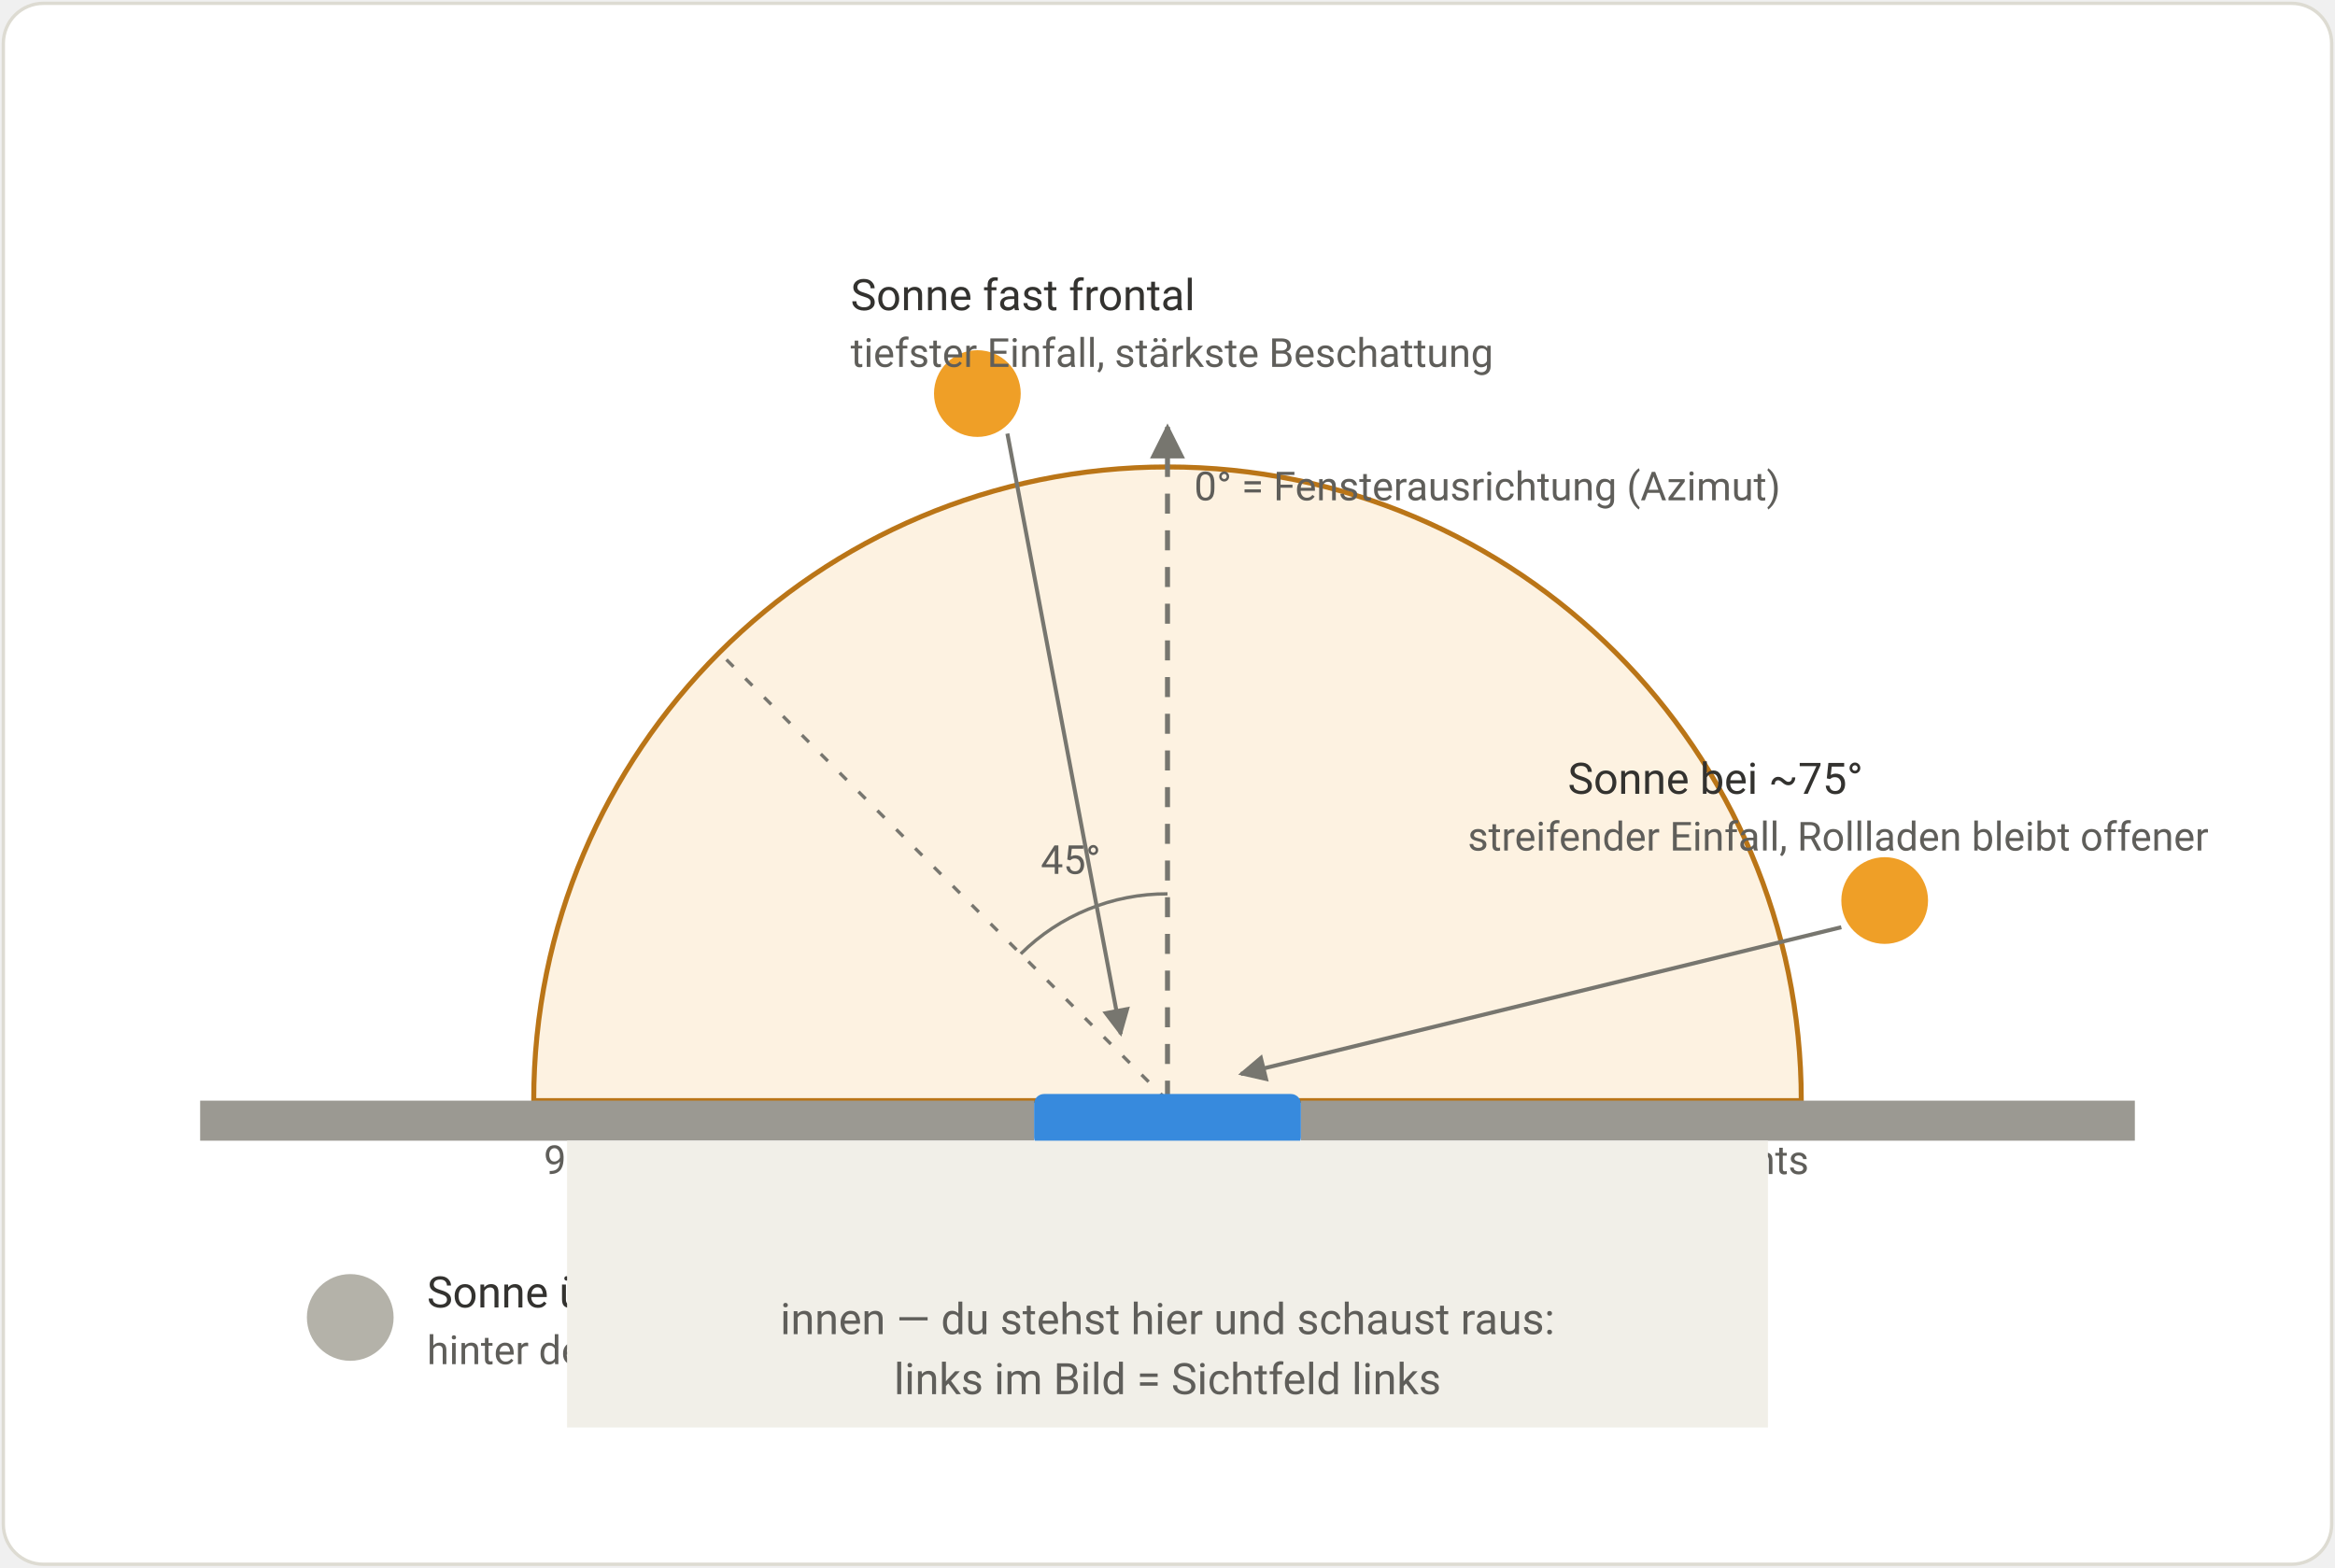
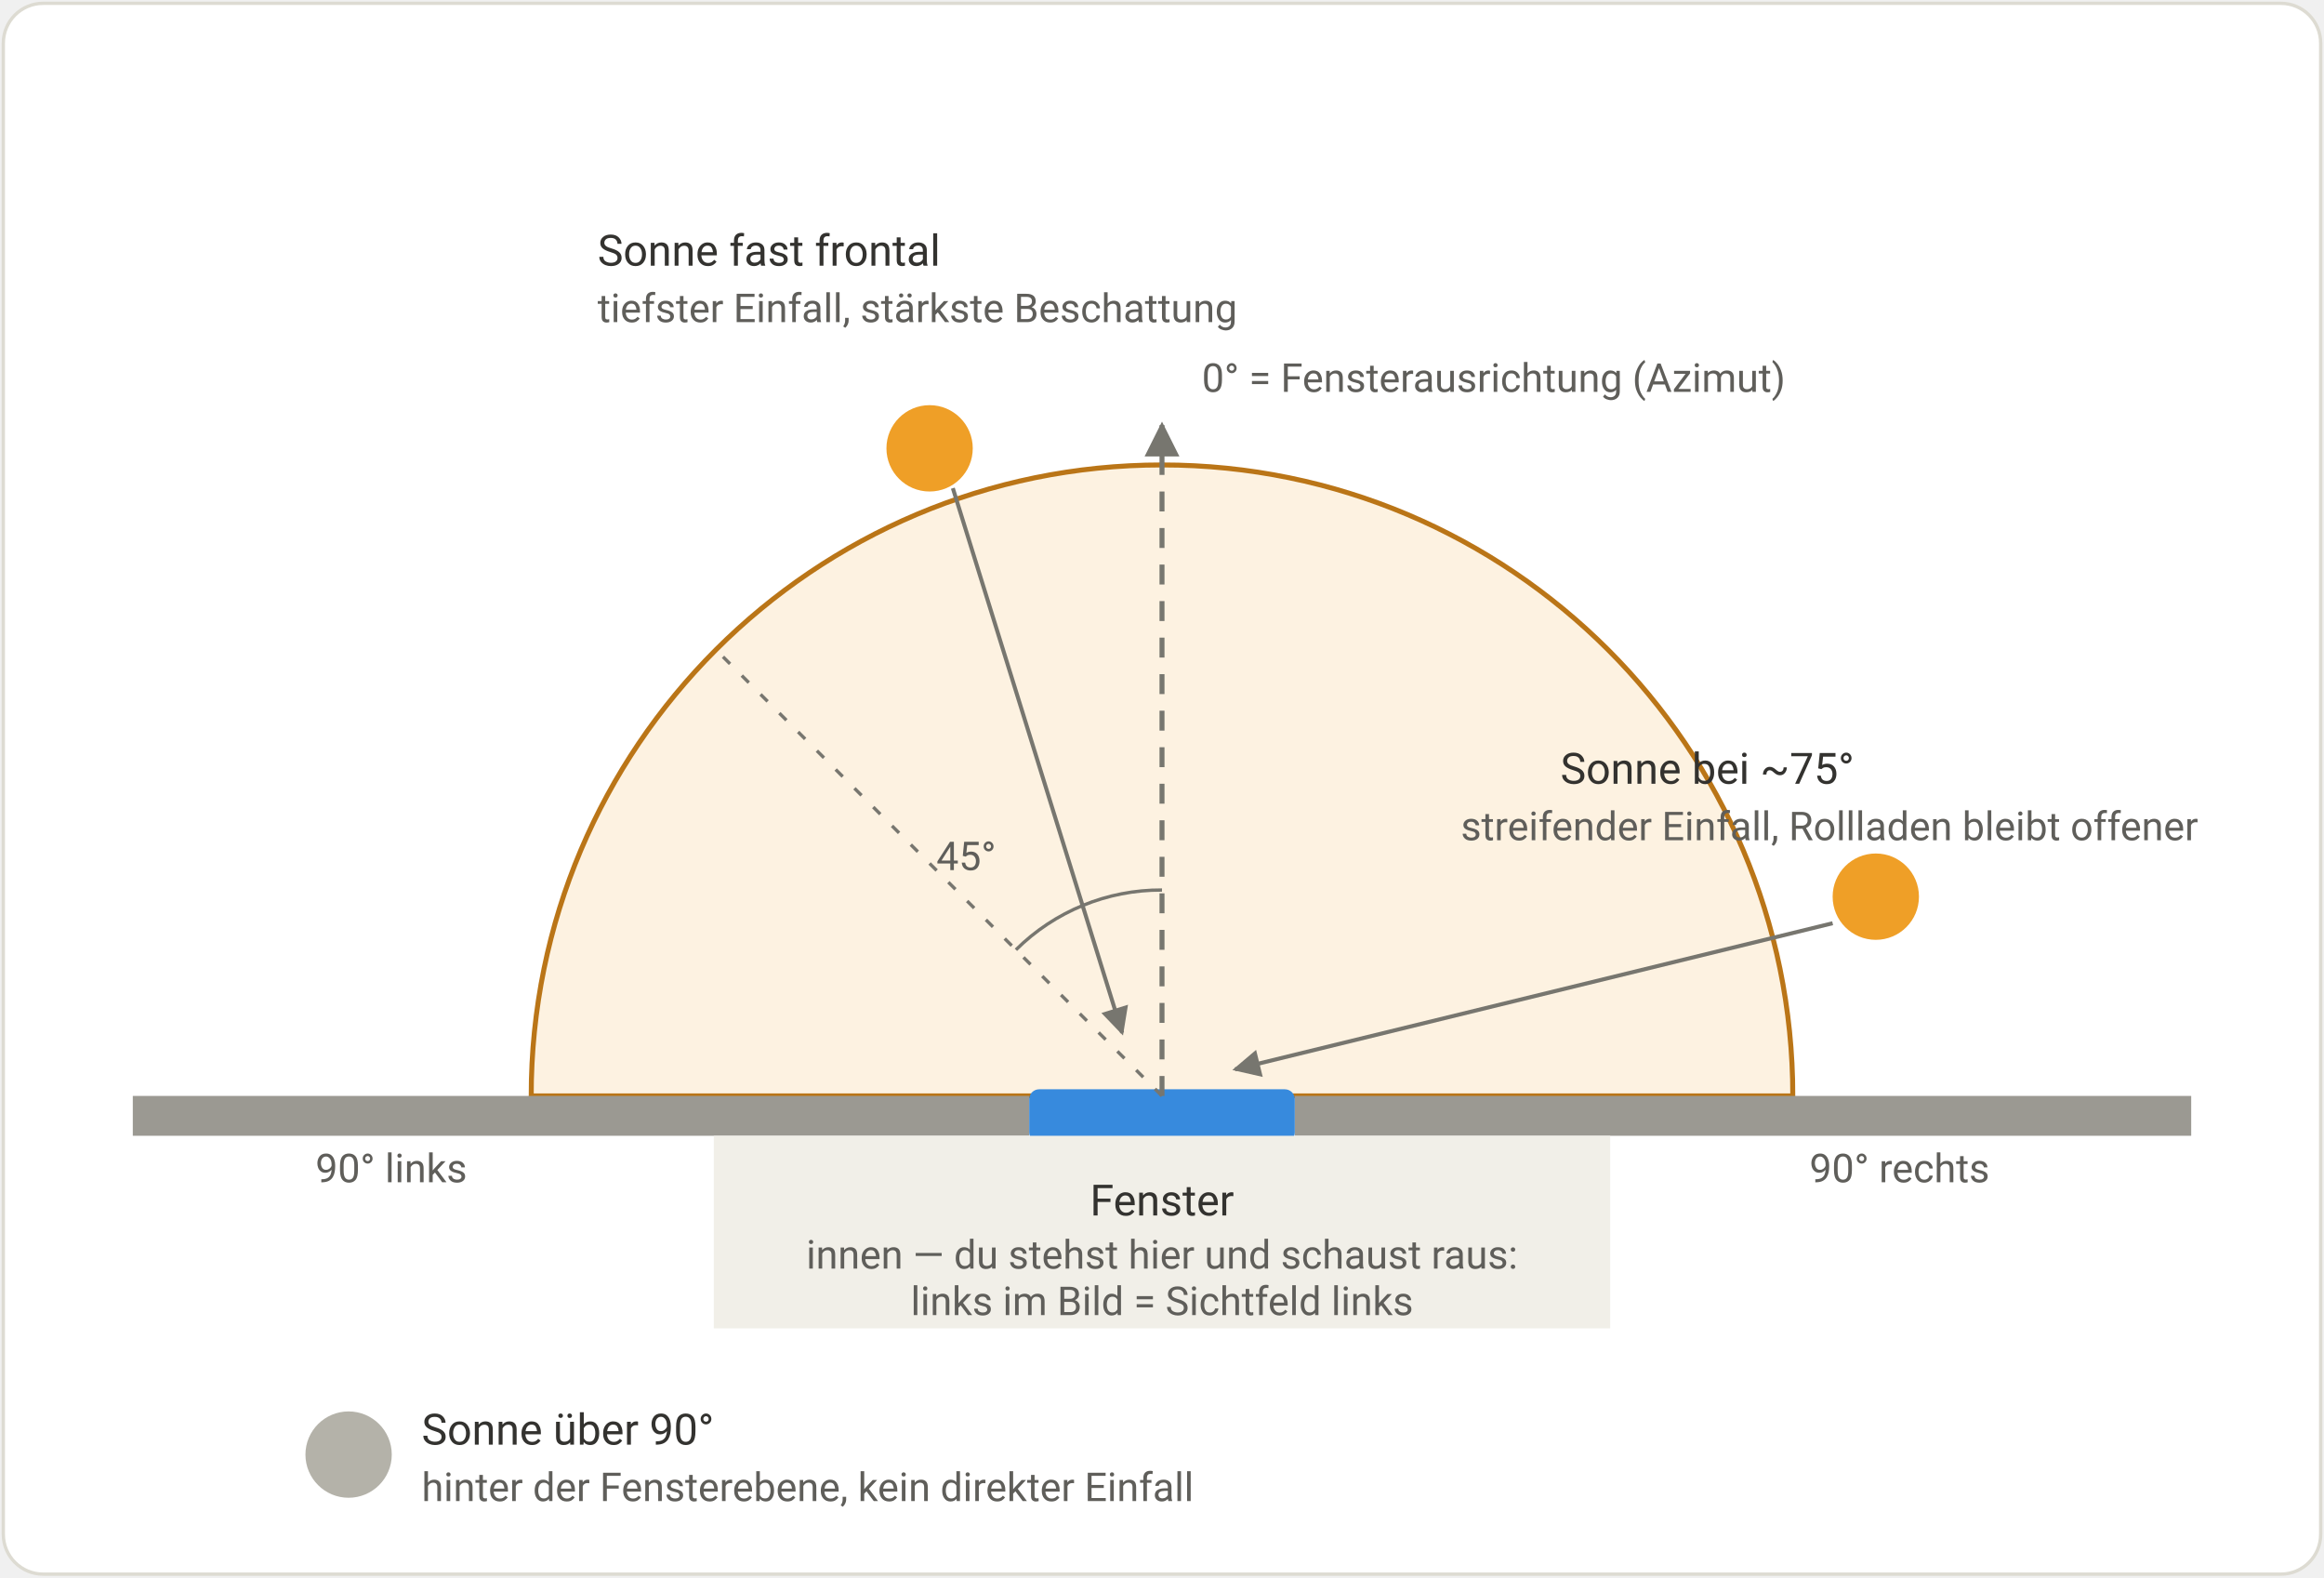
- <svg xmlns="http://www.w3.org/2000/svg" viewBox="0 0 700 470" role="img" aria-labelledby="svgtitle svgdesc" font-family="system-ui, -apple-system, 'Segoe UI', Roboto, sans-serif">
+ <svg xmlns="http://www.w3.org/2000/svg" viewBox="0 0 700 475" role="img" aria-labelledby="svgtitle svgdesc" font-family="system-ui, -apple-system, 'Segoe UI', Roboto, sans-serif">
  <defs>
    <marker id="arr" viewBox="0 0 10 10" refX="9" refY="5" markerWidth="7" markerHeight="7" orient="auto-start-reverse">
      <path d="M 0 0 L 10 5 L 0 10 z" fill="#77766f" />
    </marker>
  </defs>
-   <rect x="1" y="1" width="698" height="468" rx="12" fill="#ffffff" stroke="#dddbd2" />
+   <rect x="1" y="1" width="698" height="473" rx="12" fill="#ffffff" stroke="#dddbd2" />
  <path d="M 160 330 A 190 190 0 0 1 540 330 Z" fill="#EF9F27" fill-opacity="0.14" stroke="#BA7517" stroke-width="1.5" />
+   <rect x="40" y="330" width="270" height="12" fill="#9b9992" />
+   <rect x="390" y="330" width="270" height="12" fill="#9b9992" />
+   <rect x="310" y="328" width="80" height="16" rx="3" fill="#378ADD" />
+   <rect x="215" y="342" width="270" height="58" fill="#f1efe8" />
  <line x1="350" y1="330" x2="350" y2="128" stroke="#77766f" stroke-width="1.5" stroke-dasharray="6 5" marker-end="url(#arr)" />
  <line x1="350" y1="330" x2="216" y2="196" stroke="#77766f" stroke-width="1" stroke-dasharray="3 5" />
  <path d="M 350 268 A 62 62 0 0 0 306 286" fill="none" stroke="#77766f" stroke-width="1" />
-   <text x="312" y="262" fill="#5f5e5a" font-size="12">45°</text>
-   <text x="358" y="150" fill="#5f5e5a" font-size="12">0° = Fensterausrichtung (Azimut)</text>
-   <circle cx="293" cy="118" r="13" fill="#EF9F27" />
-   <line x1="302" y1="130" x2="336" y2="310" stroke="#77766f" stroke-width="1.2" marker-end="url(#arr)" />
-   <text x="255" y="93" fill="#33322f" font-size="13">Sonne fast frontal</text>
-   <text x="255" y="110" fill="#5f5e5a" font-size="12">tiefster Einfall, stärkste Beschattung</text>
+   <circle cx="280" cy="135" r="13" fill="#EF9F27" />
+   <line x1="287" y1="147" x2="338" y2="311" stroke="#77766f" stroke-width="1.2" marker-end="url(#arr)" />
  <circle cx="565" cy="270" r="13" fill="#EF9F27" />
  <line x1="552" y1="278" x2="372" y2="322" stroke="#77766f" stroke-width="1.2" marker-end="url(#arr)" />
-   <text x="470" y="238" fill="#33322f" font-size="13">Sonne bei ~75°</text>
-   <text x="440" y="255" fill="#5f5e5a" font-size="12">streifender Einfall, Rollladen bleibt offener</text>
-   <circle cx="105" cy="395" r="13" fill="#b4b2a9" />
-   <text x="128" y="392" fill="#33322f" font-size="13">Sonne über 90°</text>
-   <text x="128" y="409" fill="#5f5e5a" font-size="12">hinter der Fensterebene, kein direkter Einfall</text>
-   <text x="163" y="352" fill="#5f5e5a" font-size="12">90° links</text>
-   <text x="488" y="352" fill="#5f5e5a" font-size="12">90° rechts</text>
-   <rect x="60" y="330" width="250" height="12" fill="#9b9992" />
-   <rect x="390" y="330" width="250" height="12" fill="#9b9992" />
-   <rect x="310" y="328" width="80" height="16" rx="3" fill="#378ADD" />
-   <text x="350" y="365" fill="#33322f" font-size="13" text-anchor="middle">Fenster</text>
-   <rect x="170" y="342" width="360" height="86" fill="#f1efe8" />
-   <text x="350" y="400" fill="#5f5e5a" font-size="13" text-anchor="middle">innen — du stehst hier und schaust raus:</text>
-   <text x="350" y="418" fill="#5f5e5a" font-size="13" text-anchor="middle">links im Bild = Sichtfeld links</text>
+   <circle cx="105" cy="438" r="13" fill="#b4b2a9" />
+   <text x="180" y="80" fill="#33322f" font-size="13">Sonne fast frontal</text>
+   <text x="180" y="97" fill="#5f5e5a" font-size="12">tiefster Einfall, stärkste Beschattung</text>
+   <text x="362" y="118" fill="#5f5e5a" font-size="12">0° = Fensterausrichtung (Azimut)</text>
+   <text x="300" y="262" fill="#5f5e5a" font-size="12" text-anchor="end">45°</text>
+   <text x="470" y="236" fill="#33322f" font-size="13">Sonne bei ~75°</text>
+   <text x="440" y="253" fill="#5f5e5a" font-size="12">streifender Einfall, Rollladen bleibt offener</text>
+   <text x="95" y="356" fill="#5f5e5a" font-size="12">90° links</text>
+   <text x="545" y="356" fill="#5f5e5a" font-size="12">90° rechts</text>
+   <text x="350" y="366" fill="#33322f" font-size="13" text-anchor="middle">Fenster</text>
+   <text x="350" y="382" fill="#5f5e5a" font-size="12" text-anchor="middle">innen — du stehst hier und schaust raus:</text>
+   <text x="350" y="396" fill="#5f5e5a" font-size="12" text-anchor="middle">links im Bild = Sichtfeld links</text>
+   <text x="127" y="435" fill="#33322f" font-size="13">Sonne über 90°</text>
+   <text x="127" y="452" fill="#5f5e5a" font-size="12">hinter der Fensterebene, kein direkter Einfall</text>
</svg>
